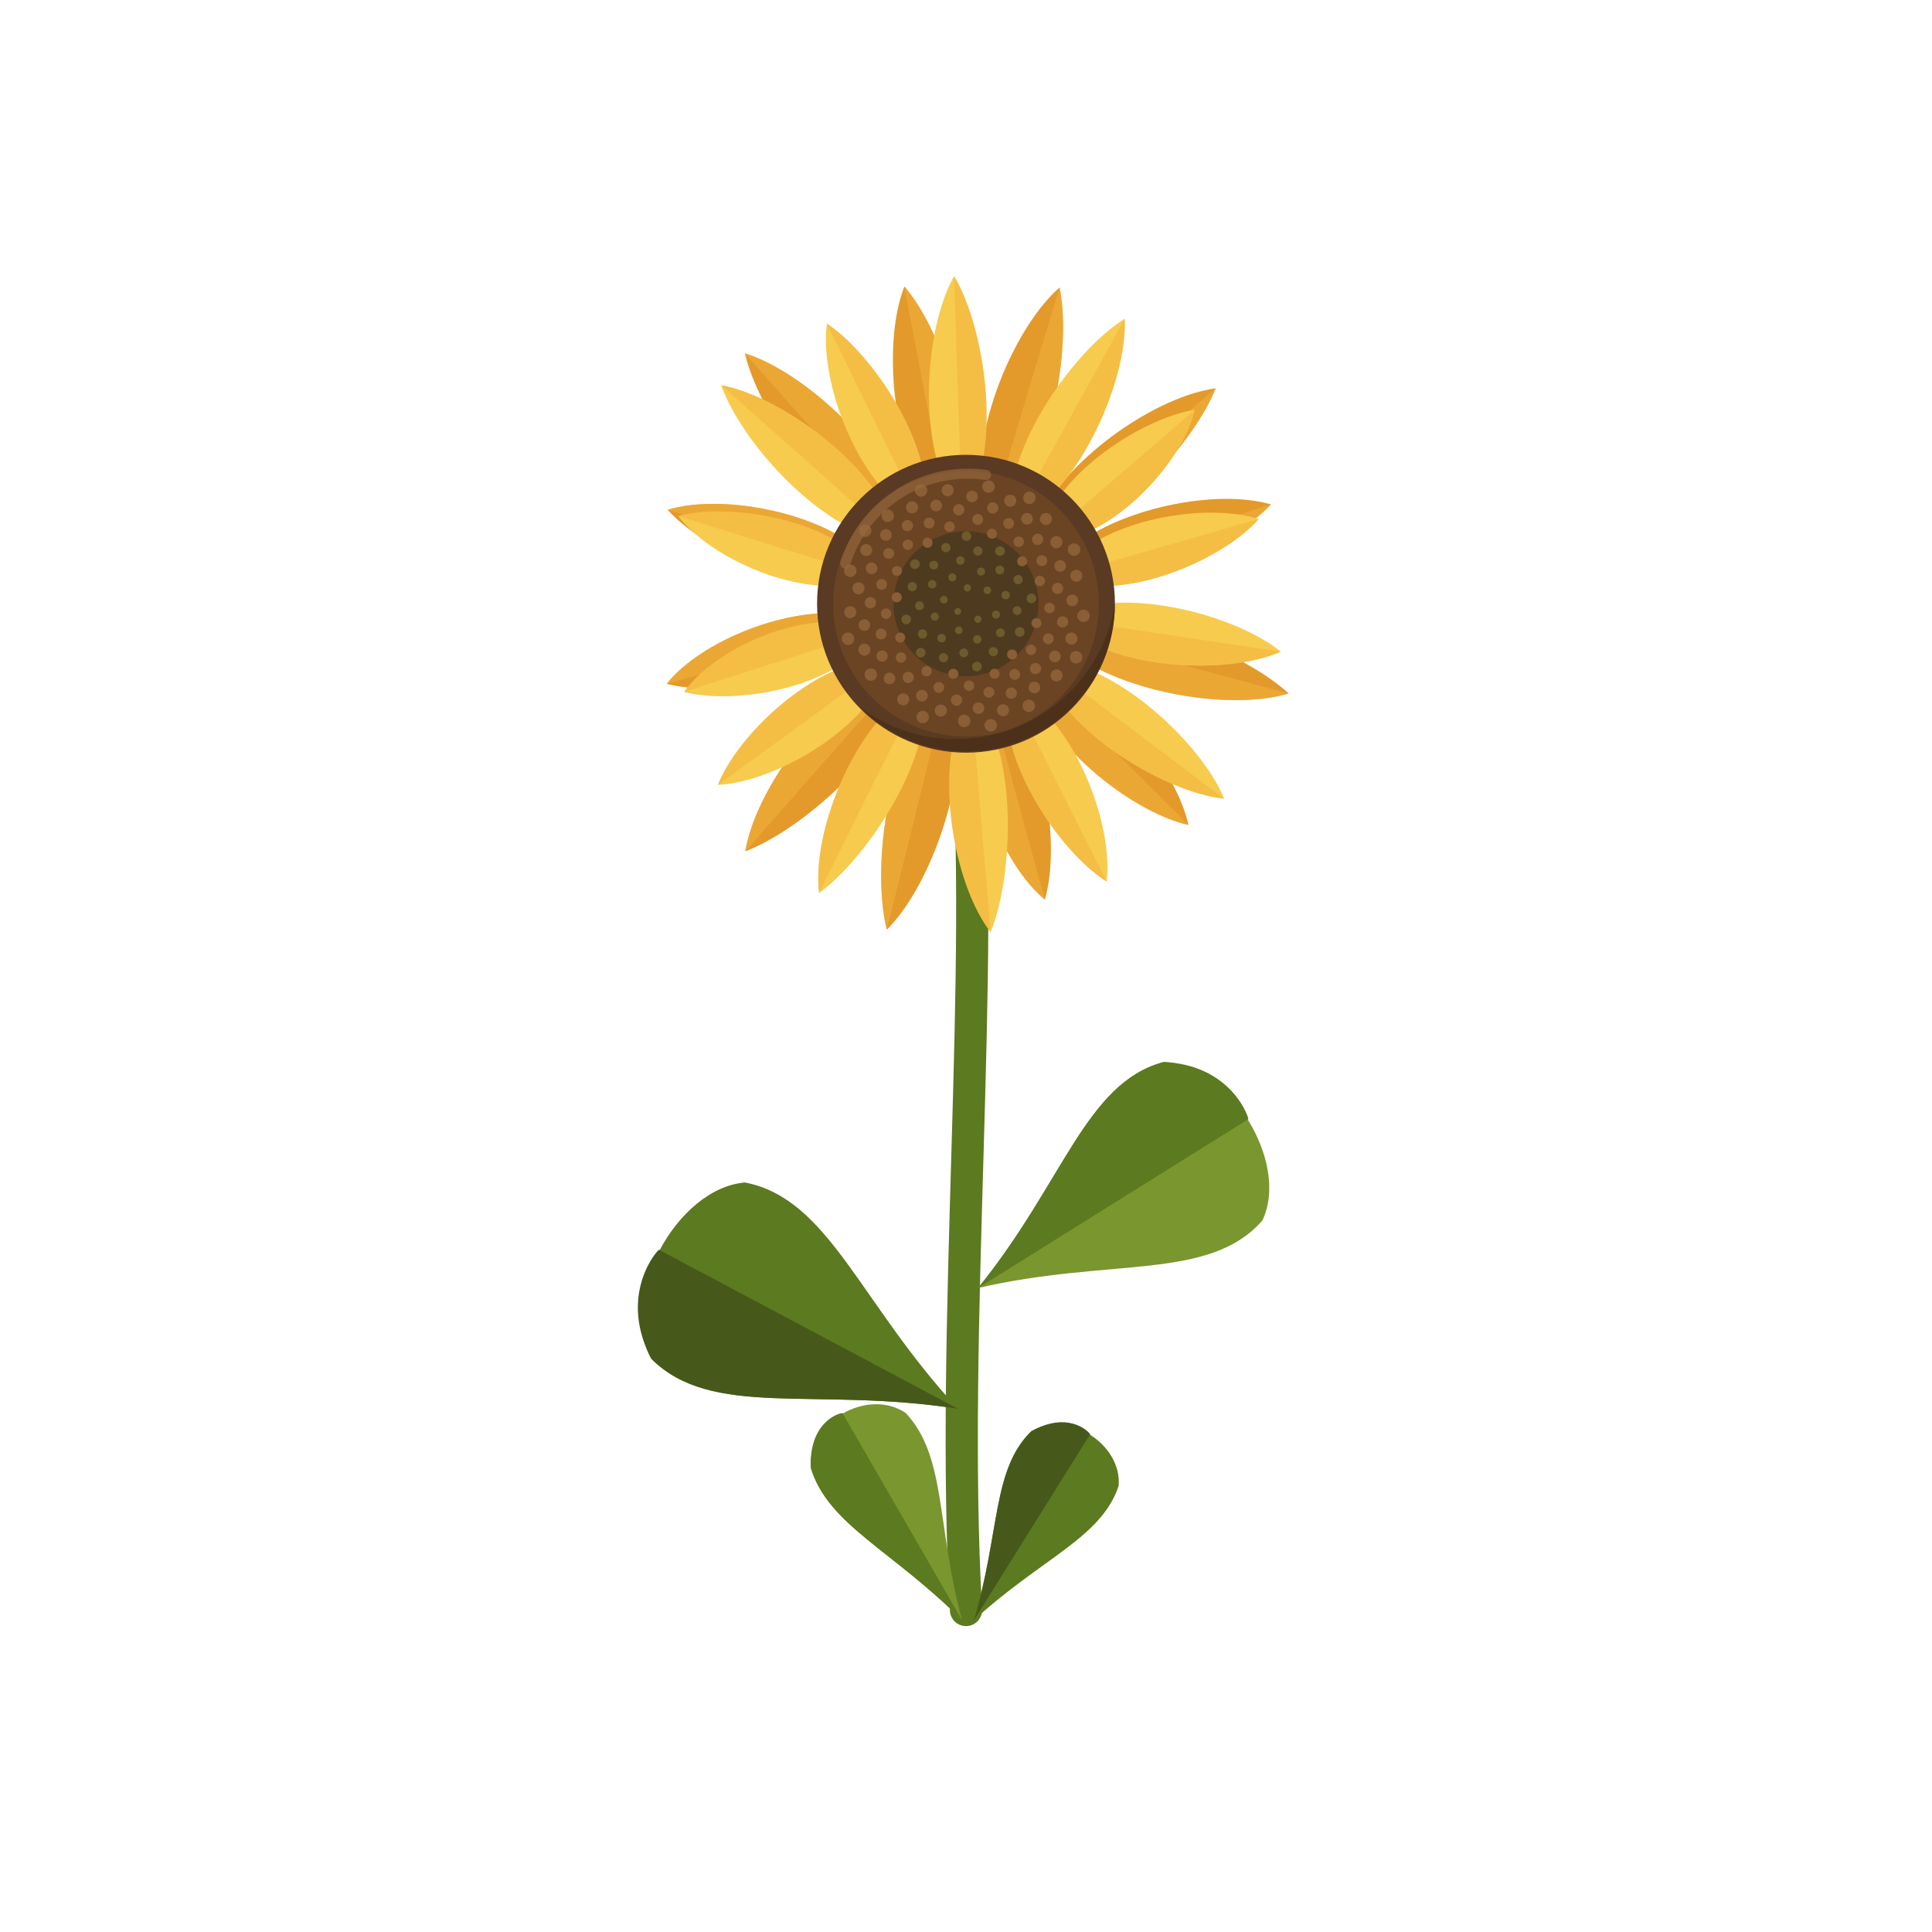
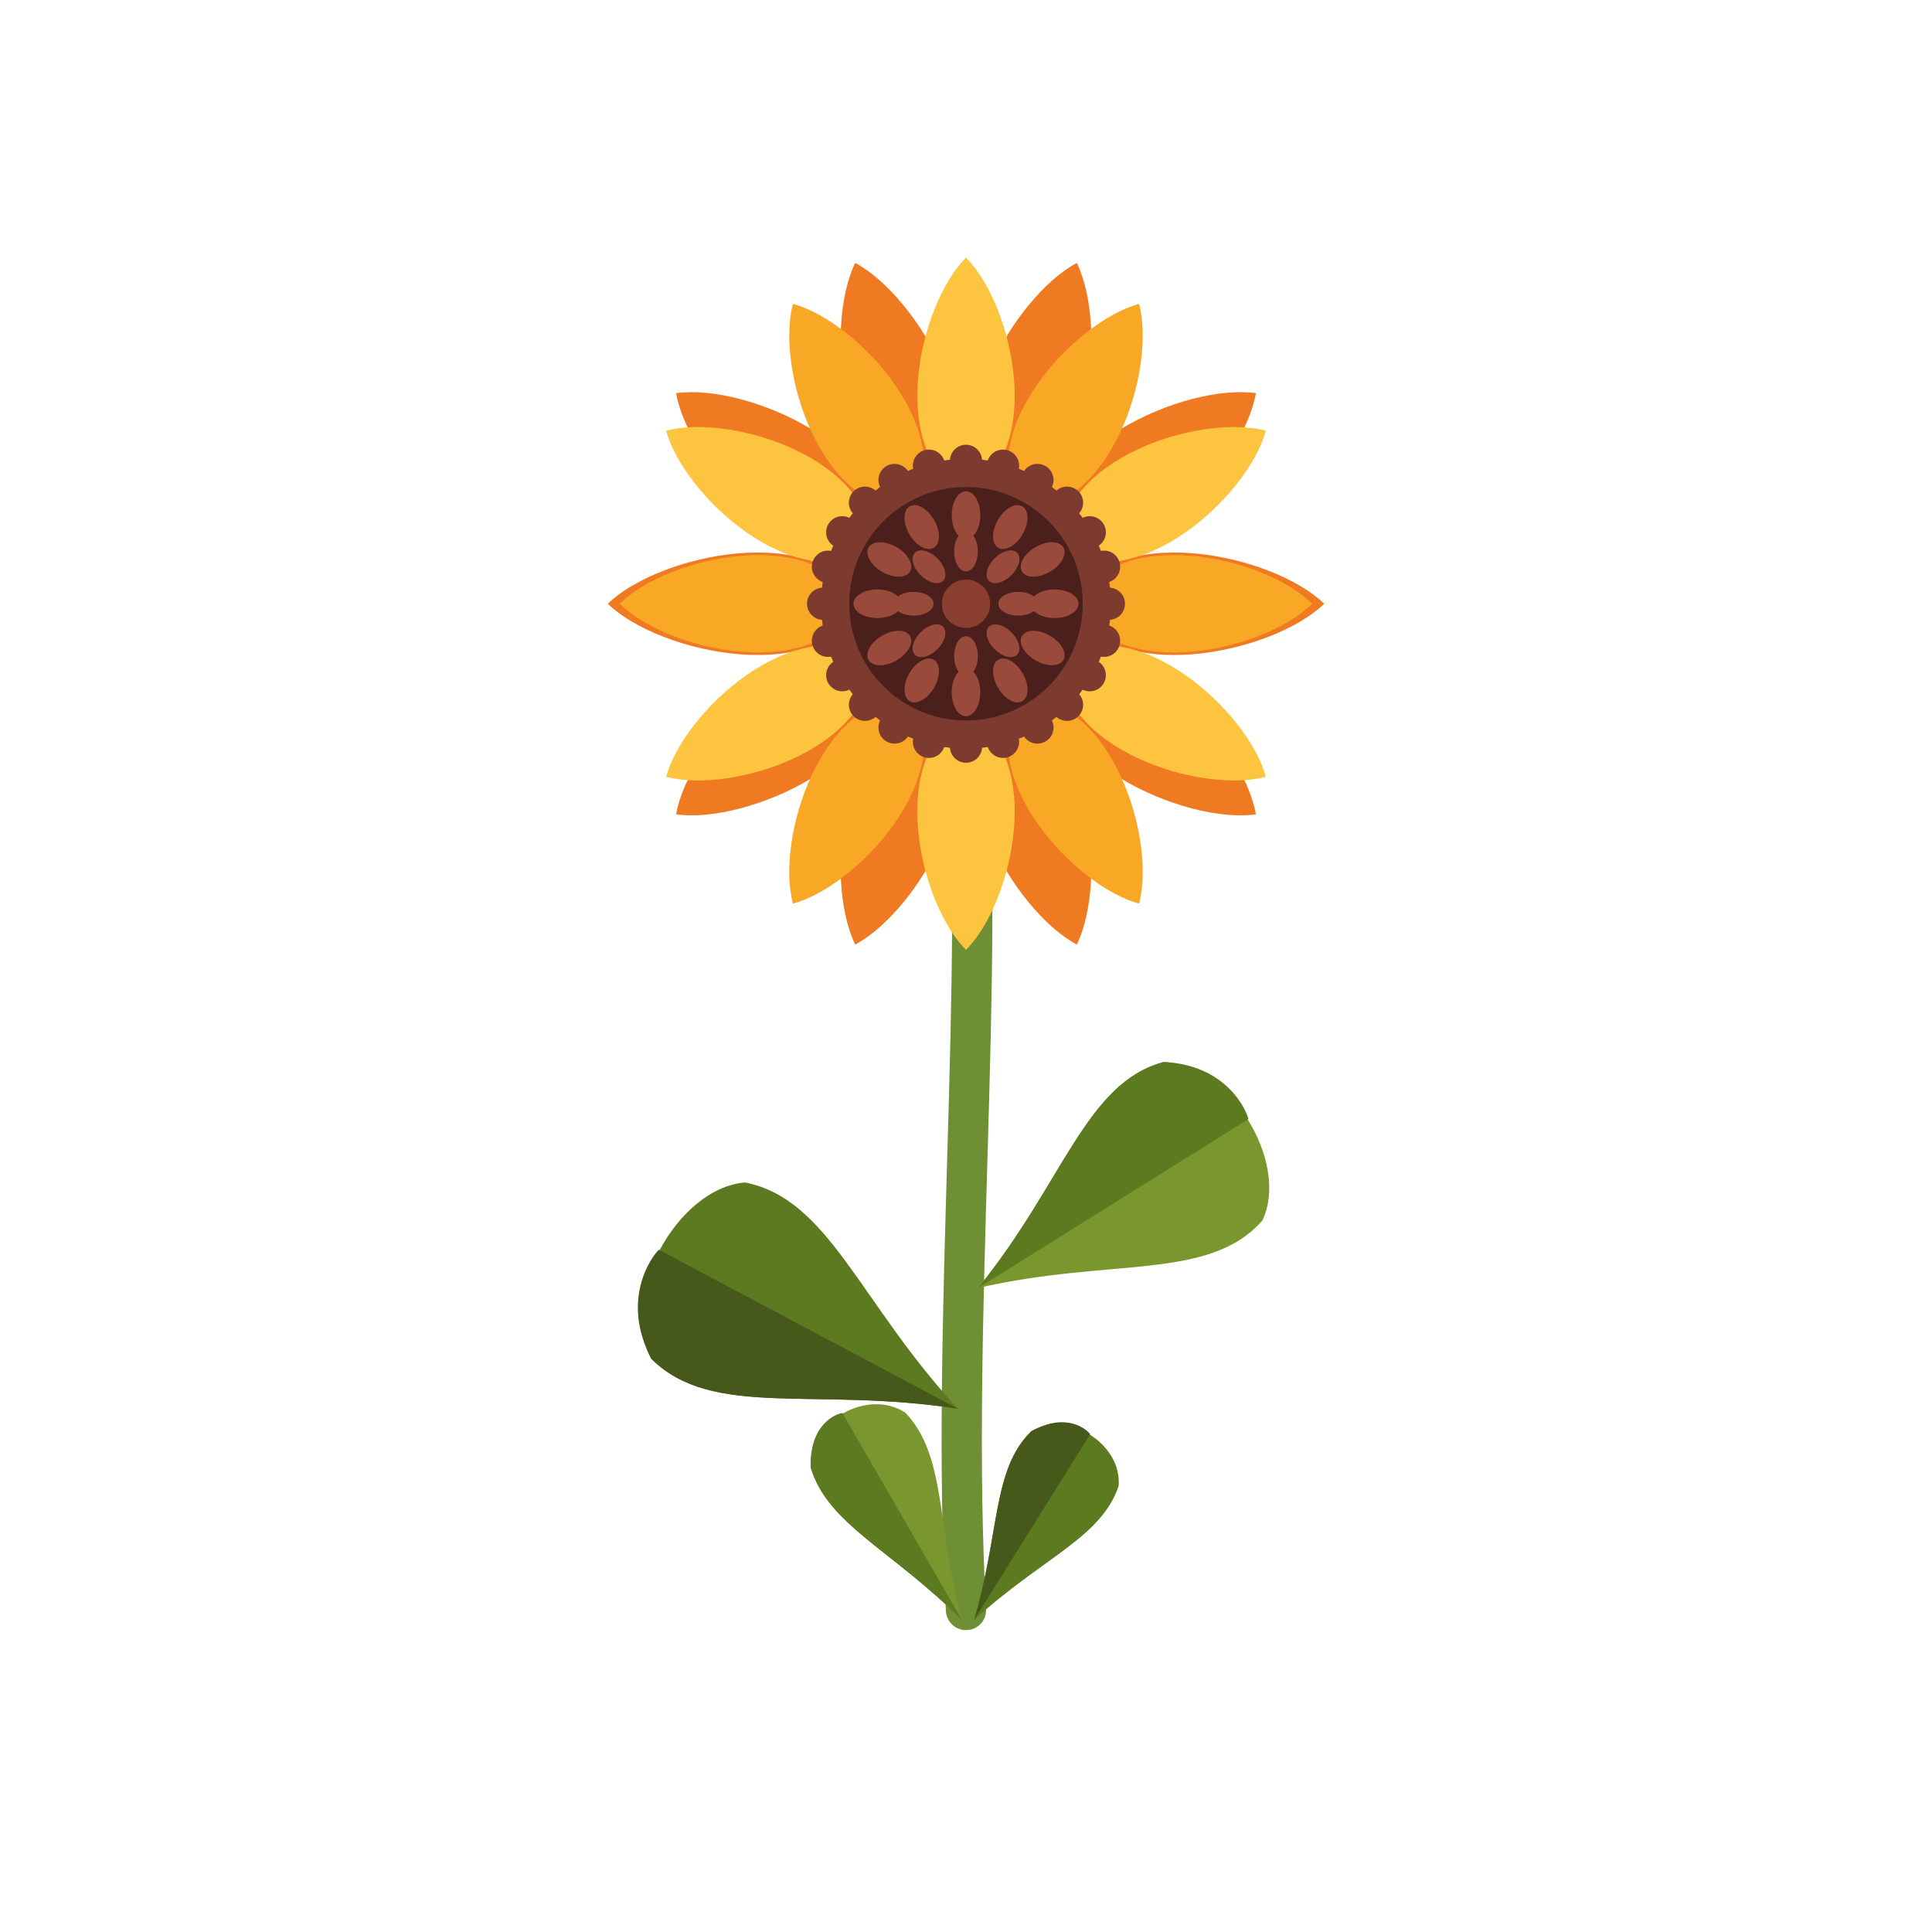
<svg xmlns="http://www.w3.org/2000/svg" viewBox="0 0 960 960" width="960" height="960">
-   <path d="M480 800 C472 660 490 480 480 360" fill="none" stroke="#5C7A1F" stroke-width="16" stroke-linecap="round" />
+   <path d="M480 800 C472 660 490 480 480 360" fill="none" stroke="#6F8F35" stroke-width="20" stroke-linecap="round" />
  <g transform="translate(476 700) rotate(-62)">
    <path d="M0 0 C-23.6 -68.0 -62.0 -105.4 -49.6 -146.2 C-31.0 -175.1 31.0 -175.1 49.6 -146.2 C62.0 -105.4 23.6 -68.0 0 0 Z" fill="#5C7A1F" />
    <path d="M0 0 C-23.6 -68.0 -62.0 -105.4 -49.6 -146.2 C-31.0 -173.4 -5.0 -170.0 0 -168.3 Z" fill="#46591A" />
  </g>
  <g transform="translate(486 640) rotate(58)">
    <path d="M0 0 C-22.0 -64.0 -58.0 -99.2 -46.4 -137.6 C-29.0 -164.8 29.0 -164.8 46.4 -137.6 C58.0 -99.2 22.0 -64.0 0 0 Z" fill="#7A962E" />
    <path d="M0 0 C-22.0 -64.0 -58.0 -99.2 -46.4 -137.6 C-29.0 -163.2 -4.6 -160.0 0 -158.4 Z" fill="#5C7A1F" />
  </g>
  <g transform="translate(478 805) rotate(-30)">
    <path d="M0 0 C-12.9 -48.0 -34.0 -74.4 -27.2 -103.2 C-17.0 -123.6 17.0 -123.6 27.2 -103.2 C34.0 -74.4 12.9 -48.0 0 0 Z" fill="#7A962E" />
    <path d="M0 0 C-12.9 -48.0 -34.0 -74.4 -27.2 -103.2 C-17.0 -122.4 -2.7 -120.0 0 -118.8 Z" fill="#5C7A1F" />
  </g>
  <g transform="translate(484 805) rotate(32)">
    <path d="M0 0 C-12.2 -44.0 -32.0 -68.2 -25.6 -94.6 C-16.0 -113.3 16.0 -113.3 25.6 -94.6 C32.0 -68.2 12.2 -44.0 0 0 Z" fill="#5C7A1F" />
    <path d="M0 0 C-12.2 -44.0 -32.0 -68.2 -25.6 -94.6 C-16.0 -112.2 -2.6 -110.0 0 -108.9 Z" fill="#46591A" />
  </g>
-   <g transform="translate(495.4 246.2) rotate(16.0)">
-     <path d="M-8.4 0 C-21.0 -32.4 -14.0 -84.1 1.4 -107.9 C14.0 -84.1 21.0 -32.4 8.4 0 Z" fill="#E39A2A" />
-     <path d="M0 0 Q0.6 -53.9 1.4 -107.9 C14.0 -84.1 21.0 -32.4 8.4 0 Z" fill="#F2B33D" opacity=".55" />
-   </g>
-   <g transform="translate(522.0 262.9) rotate(48.5)">
-     <path d="M-8.4 0 C-21.0 -32.4 -14.0 -84.1 2.0 -107.8 C14.0 -84.1 21.0 -32.4 8.4 0 Z" fill="#E39A2A" />
-     <path d="M0 0 Q0.8 -53.9 2.0 -107.8 C14.0 -84.1 21.0 -32.4 8.4 0 Z" fill="#F2B33D" opacity=".55" />
-   </g>
-   <g transform="translate(533.0 282.0) rotate(71.2)">
-     <path d="M-8.4 0 C-21.0 -31.0 -14.0 -80.7 2.1 -103.4 C14.0 -80.7 21.0 -31.0 8.4 0 Z" fill="#E39A2A" />
-     <path d="M0 0 Q0.9 -51.7 2.1 -103.4 C14.0 -80.7 21.0 -31.0 8.4 0 Z" fill="#F2B33D" opacity=".55" />
-   </g>
-   <g transform="translate(533.8 315.6) rotate(106.2)">
-     <path d="M-8.4 0 C-21.0 -33.1 -14.0 -86.1 -1.9 -110.4 C14.0 -86.1 21.0 -33.1 8.4 0 Z" fill="#E39A2A" />
-     <path d="M0 0 Q-0.7 -55.2 -1.9 -110.4 C14.0 -86.1 21.0 -33.1 8.4 0 Z" fill="#F2B33D" opacity=".55" />
-   </g>
-   <g transform="translate(519.8 339.4) rotate(134.8)">
-     <path d="M-8.4 0 C-21.0 -30.0 -14.0 -78.0 0.2 -99.9 C14.0 -78.0 21.0 -30.0 8.4 0 Z" fill="#E39A2A" />
-     <path d="M0 0 Q0.1 -50.0 0.2 -99.9 C14.0 -78.0 21.0 -30.0 8.4 0 Z" fill="#F2B33D" opacity=".55" />
-   </g>
-   <g transform="translate(493.9 354.2) rotate(165.6)">
-     <path d="M-8.4 0 C-21.0 -28.9 -14.0 -75.0 -1.4 -96.2 C14.0 -75.0 21.0 -28.9 8.4 0 Z" fill="#E39A2A" />
-     <path d="M0 0 Q-0.5 -48.1 -1.4 -96.2 C14.0 -75.0 21.0 -28.9 8.4 0 Z" fill="#F2B33D" opacity=".55" />
-   </g>
-   <g transform="translate(467.2 354.5) rotate(193.2)">
-     <path d="M-8.4 0 C-21.0 -33.2 -14.0 -86.3 1.3 -110.7 C14.0 -86.3 21.0 -33.2 8.4 0 Z" fill="#E39A2A" />
-     <path d="M0 0 Q0.5 -55.3 1.3 -110.7 C14.0 -86.3 21.0 -33.2 8.4 0 Z" fill="#F2B33D" opacity=".55" />
-   </g>
-   <g transform="translate(442.3 341.4) rotate(222.3)">
-     <path d="M-8.4 0 C-21.0 -32.6 -14.0 -84.8 -1.7 -108.8 C14.0 -84.8 21.0 -32.6 8.4 0 Z" fill="#E39A2A" />
-     <path d="M0 0 Q-0.7 -54.4 -1.7 -108.8 C14.0 -84.8 21.0 -32.6 8.4 0 Z" fill="#F2B33D" opacity=".55" />
-   </g>
-   <g transform="translate(425.7 313.6) rotate(255.9)">
-     <path d="M-8.4 0 C-21.0 -29.4 -14.0 -76.5 -2.4 -98.0 C14.0 -76.5 21.0 -29.4 8.4 0 Z" fill="#E39A2A" />
-     <path d="M0 0 Q-1.0 -49.0 -2.4 -98.0 C14.0 -76.5 21.0 -29.4 8.4 0 Z" fill="#F2B33D" opacity=".55" />
-   </g>
-   <g transform="translate(426.7 282.7) rotate(288.0)">
-     <path d="M-8.4 0 C-21.0 -29.8 -14.0 -77.5 -1.4 -99.4 C14.0 -77.5 21.0 -29.8 8.4 0 Z" fill="#E39A2A" />
-     <path d="M0 0 Q-0.5 -49.7 -1.4 -99.4 C14.0 -77.5 21.0 -29.8 8.4 0 Z" fill="#F2B33D" opacity=".55" />
-   </g>
-   <g transform="translate(443.2 257.8) rotate(318.9)">
-     <path d="M-8.4 0 C-21.0 -33.0 -14.0 -85.8 -1.0 -110.0 C14.0 -85.8 21.0 -33.0 8.4 0 Z" fill="#E39A2A" />
-     <path d="M0 0 Q-0.4 -55.0 -1.0 -110.0 C14.0 -85.8 21.0 -33.0 8.4 0 Z" fill="#F2B33D" opacity=".55" />
-   </g>
-   <g transform="translate(469.0 245.1) rotate(348.7)">
-     <path d="M-8.4 0 C-21.0 -31.4 -14.0 -81.6 0.9 -104.6 C14.0 -81.6 21.0 -31.4 8.4 0 Z" fill="#E39A2A" />
-     <path d="M0 0 Q0.3 -52.3 0.9 -104.6 C14.0 -81.6 21.0 -31.4 8.4 0 Z" fill="#F2B33D" opacity=".55" />
-   </g>
-   <g transform="translate(477.5 240.1) rotate(-2.4)">
-     <path d="M-8.0 0 C-19.9 -30.9 -13.3 -80.3 0.9 -102.9 C13.3 -80.3 19.9 -30.9 8.0 0 Z" fill="#F7CB4D" />
-     <path d="M0 0 Q0.3 -51.5 0.9 -102.9 C13.3 -80.3 19.9 -30.9 8.0 0 Z" fill="#F2B33D" opacity=".55" />
-   </g>
-   <g transform="translate(509.5 247.8) rotate(29.4)">
-     <path d="M-8.0 0 C-19.9 -30.6 -13.3 -79.6 -0.9 -102.1 C13.3 -79.6 19.9 -30.6 8.0 0 Z" fill="#F7CB4D" />
-     <path d="M0 0 Q-0.4 -51.0 -0.9 -102.1 C13.3 -79.6 19.9 -30.6 8.0 0 Z" fill="#F2B33D" opacity=".55" />
-   </g>
-   <g transform="translate(526.2 261.7) rotate(50.3)">
-     <path d="M-8.0 0 C-19.9 -26.7 -13.3 -69.4 -1.6 -89.0 C13.3 -69.4 19.9 -26.7 8.0 0 Z" fill="#F7CB4D" />
-     <path d="M0 0 Q-0.6 -44.5 -1.6 -89.0 C13.3 -69.4 19.9 -26.7 8.0 0 Z" fill="#F2B33D" opacity=".55" />
-   </g>
-   <g transform="translate(537.6 283.1) rotate(73.7)">
-     <path d="M-8.0 0 C-19.9 -27.4 -13.3 -71.3 0.5 -91.4 C13.3 -71.3 19.9 -27.4 8.0 0 Z" fill="#F7CB4D" />
-     <path d="M0 0 Q0.2 -45.7 0.5 -91.4 C13.3 -71.3 19.9 -27.4 8.0 0 Z" fill="#F2B33D" opacity=".55" />
-   </g>
-   <g transform="translate(539.3 309.3) rotate(98.9)">
-     <path d="M-8.0 0 C-19.9 -29.5 -13.3 -76.6 -0.7 -98.2 C13.3 -76.6 19.9 -29.5 8.0 0 Z" fill="#F7CB4D" />
-     <path d="M0 0 Q-0.3 -49.1 -0.7 -98.2 C13.3 -76.6 19.9 -29.5 8.0 0 Z" fill="#F2B33D" opacity=".55" />
-   </g>
-   <g transform="translate(527.9 336.2) rotate(127.1)">
-     <path d="M-8.0 0 C-19.9 -30.2 -13.3 -78.6 -0.1 -100.7 C13.3 -78.6 19.9 -30.2 8.0 0 Z" fill="#F7CB4D" />
-     <path d="M0 0 Q-0.0 -50.4 -0.1 -100.7 C13.3 -78.6 19.9 -30.2 8.0 0 Z" fill="#F2B33D" opacity=".55" />
-   </g>
-   <g transform="translate(507.4 353.4) rotate(152.8)">
-     <path d="M-8.0 0 C-19.9 -28.4 -13.3 -73.8 0.9 -94.7 C13.3 -73.8 19.9 -28.4 8.0 0 Z" fill="#F7CB4D" />
-     <path d="M0 0 Q0.4 -47.3 0.9 -94.7 C13.3 -73.8 19.9 -28.4 8.0 0 Z" fill="#F2B33D" opacity=".55" />
-   </g>
-   <g transform="translate(483.7 359.9) rotate(176.5)">
-     <path d="M-8.0 0 C-19.9 -31.1 -13.3 -80.8 -2.2 -103.6 C13.3 -80.8 19.9 -31.1 8.0 0 Z" fill="#F7CB4D" />
-     <path d="M0 0 Q-0.9 -51.8 -2.2 -103.6 C13.3 -80.8 19.9 -31.1 8.0 0 Z" fill="#F2B33D" opacity=".55" />
-   </g>
-   <g transform="translate(452.1 353.1) rotate(207.7)">
-     <path d="M-8.0 0 C-19.9 -30.4 -13.3 -78.9 -2.2 -101.2 C13.3 -78.9 19.9 -30.4 8.0 0 Z" fill="#F7CB4D" />
-     <path d="M0 0 Q-0.9 -50.6 -2.2 -101.2 C13.3 -78.9 19.9 -30.4 8.0 0 Z" fill="#F2B33D" opacity=".55" />
-   </g>
-   <g transform="translate(431.6 335.5) rotate(233.7)">
-     <path d="M-8.0 0 C-19.9 -27.8 -13.3 -72.2 0.4 -92.6 C13.3 -72.2 19.9 -27.8 8.0 0 Z" fill="#F7CB4D" />
-     <path d="M0 0 Q0.1 -46.3 0.4 -92.6 C13.3 -72.2 19.9 -27.8 8.0 0 Z" fill="#F2B33D" opacity=".55" />
-   </g>
-   <g transform="translate(422.6 317.3) rotate(253.2)">
-     <path d="M-8.0 0 C-19.9 -26.1 -13.3 -67.7 -1.5 -86.8 C13.3 -67.7 19.9 -26.1 8.0 0 Z" fill="#F7CB4D" />
-     <path d="M0 0 Q-0.6 -43.4 -1.5 -86.8 C13.3 -67.7 19.9 -26.1 8.0 0 Z" fill="#F2B33D" opacity=".55" />
-   </g>
-   <g transform="translate(422.5 283.0) rotate(286.5)">
-     <path d="M-8.0 0 C-19.9 -26.9 -13.3 -69.8 1.2 -89.5 C13.3 -69.8 19.9 -26.9 8.0 0 Z" fill="#F7CB4D" />
-     <path d="M0 0 Q0.5 -44.8 1.2 -89.5 C13.3 -69.8 19.9 -26.9 8.0 0 Z" fill="#F2B33D" opacity=".55" />
-   </g>
-   <g transform="translate(435.4 259.8) rotate(312.0)">
-     <path d="M-8.0 0 C-19.9 -30.9 -13.3 -80.3 -0.7 -103.0 C13.3 -80.3 19.9 -30.9 8.0 0 Z" fill="#F7CB4D" />
-     <path d="M0 0 Q-0.3 -51.5 -0.7 -103.0 C13.3 -80.3 19.9 -30.9 8.0 0 Z" fill="#F2B33D" opacity=".55" />
-   </g>
-   <g transform="translate(452.9 246.5) rotate(333.1)">
-     <path d="M-8.0 0 C-19.9 -28.6 -13.3 -74.4 1.3 -95.4 C13.3 -74.4 19.9 -28.6 8.0 0 Z" fill="#F7CB4D" />
-     <path d="M0 0 Q0.5 -47.7 1.3 -95.4 C13.3 -74.4 19.9 -28.6 8.0 0 Z" fill="#F2B33D" opacity=".55" />
-   </g>
-   <circle cx="480" cy="300" r="74" fill="#5A3A22" />
-   <circle cx="480" cy="300" r="66" fill="#6B4423" />
-   <circle cx="480" cy="300" r="36" fill="#4E3A1F" />
-   <circle cx="475.9" cy="303.8" r="1.7" fill="#6E5A2C" />
-   <circle cx="480.7" cy="292.1" r="1.8" fill="#6E5A2C" />
-   <circle cx="485.9" cy="307.7" r="1.8" fill="#6E5A2C" />
-   <circle cx="469.0" cy="298.0" r="1.9" fill="#6E5A2C" />
-   <circle cx="490.6" cy="293.3" r="1.9" fill="#6E5A2C" />
-   <circle cx="476.4" cy="313.2" r="1.9" fill="#6E5A2C" />
-   <circle cx="473.2" cy="286.9" r="2.0" fill="#6E5A2C" />
-   <circle cx="494.9" cy="305.4" r="2.0" fill="#6E5A2C" />
-   <circle cx="464.5" cy="306.4" r="2.0" fill="#6E5A2C" />
-   <circle cx="487.5" cy="284.0" r="2.0" fill="#6E5A2C" />
-   <circle cx="485.6" cy="317.7" r="2.1" fill="#6E5A2C" />
-   <circle cx="463.2" cy="290.3" r="2.1" fill="#6E5A2C" />
-   <circle cx="499.7" cy="295.7" r="2.1" fill="#6E5A2C" />
-   <circle cx="467.9" cy="317.1" r="2.1" fill="#6E5A2C" />
-   <circle cx="477.2" cy="278.5" r="2.1" fill="#6E5A2C" />
-   <circle cx="497.1" cy="314.4" r="2.2" fill="#6E5A2C" />
-   <circle cx="456.9" cy="301.0" r="2.2" fill="#6E5A2C" />
-   <circle cx="496.8" cy="283.2" r="2.2" fill="#6E5A2C" />
-   <circle cx="478.9" cy="324.4" r="2.2" fill="#6E5A2C" />
-   <circle cx="464.0" cy="280.8" r="2.2" fill="#6E5A2C" />
-   <circle cx="505.4" cy="303.4" r="2.2" fill="#6E5A2C" />
-   <circle cx="458.4" cy="315.0" r="2.3" fill="#6E5A2C" />
-   <circle cx="485.9" cy="273.8" r="2.3" fill="#6E5A2C" />
-   <circle cx="493.6" cy="323.8" r="2.3" fill="#6E5A2C" />
-   <circle cx="453.3" cy="291.5" r="2.3" fill="#6E5A2C" />
-   <circle cx="505.9" cy="288.0" r="2.3" fill="#6E5A2C" />
-   <circle cx="468.8" cy="326.8" r="2.3" fill="#6E5A2C" />
-   <circle cx="470.0" cy="272.1" r="2.3" fill="#6E5A2C" />
-   <circle cx="506.7" cy="314.0" r="2.4" fill="#6E5A2C" />
-   <circle cx="450.3" cy="307.8" r="2.4" fill="#6E5A2C" />
-   <circle cx="496.9" cy="273.8" r="2.4" fill="#6E5A2C" />
-   <circle cx="485.4" cy="331.2" r="2.4" fill="#6E5A2C" />
-   <circle cx="454.6" cy="280.3" r="2.4" fill="#6E5A2C" />
-   <circle cx="512.5" cy="297.3" r="2.4" fill="#6E5A2C" />
-   <circle cx="457.5" cy="324.3" r="2.4" fill="#6E5A2C" />
-   <circle cx="480.2" cy="266.4" r="2.4" fill="#6E5A2C" />
-   <circle cx="502.9" cy="325.2" r="2.5" fill="#8A5E36" />
-   <circle cx="445.6" cy="296.8" r="2.5" fill="#8A5E36" />
-   <circle cx="507.9" cy="278.9" r="2.5" fill="#8A5E36" />
-   <circle cx="473.7" cy="334.8" r="2.5" fill="#8A5E36" />
-   <circle cx="460.9" cy="269.7" r="2.5" fill="#8A5E36" />
-   <circle cx="515.0" cy="309.6" r="2.5" fill="#8A5E36" />
-   <circle cx="447.3" cy="316.8" r="2.5" fill="#8A5E36" />
-   <circle cx="492.9" cy="265.2" r="2.5" fill="#8A5E36" />
-   <circle cx="494.2" cy="334.8" r="2.5" fill="#8A5E36" />
-   <circle cx="445.7" cy="283.7" r="2.5" fill="#8A5E36" />
-   <circle cx="516.7" cy="288.7" r="2.6" fill="#8A5E36" />
-   <circle cx="460.4" cy="333.5" r="2.6" fill="#8A5E36" />
-   <circle cx="471.8" cy="261.7" r="2.6" fill="#8A5E36" />
-   <circle cx="512.3" cy="322.9" r="2.6" fill="#8A5E36" />
-   <circle cx="440.3" cy="304.9" r="2.6" fill="#8A5E36" />
-   <circle cx="506.2" cy="269.2" r="2.6" fill="#8A5E36" />
-   <circle cx="481.5" cy="340.7" r="2.6" fill="#8A5E36" />
-   <circle cx="451.1" cy="270.7" r="2.6" fill="#8A5E36" />
-   <circle cx="521.5" cy="302.1" r="2.6" fill="#8A5E36" />
-   <circle cx="447.7" cy="326.7" r="2.6" fill="#8A5E36" />
-   <circle cx="485.8" cy="258.1" r="2.7" fill="#8A5E36" />
-   <circle cx="504.2" cy="335.1" r="2.7" fill="#8A5E36" />
-   <circle cx="438.1" cy="290.4" r="2.7" fill="#8A5E36" />
-   <circle cx="517.7" cy="278.6" r="2.7" fill="#8A5E36" />
-   <circle cx="466.5" cy="341.6" r="2.7" fill="#8A5E36" />
-   <circle cx="461.7" cy="259.9" r="2.7" fill="#8A5E36" />
-   <circle cx="520.9" cy="317.4" r="2.7" fill="#8A5E36" />
-   <circle cx="437.8" cy="315.0" r="2.7" fill="#8A5E36" />
-   <circle cx="501.2" cy="260.1" r="2.7" fill="#8A5E36" />
-   <circle cx="491.4" cy="344.0" r="2.7" fill="#8A5E36" />
-   <circle cx="441.6" cy="275.0" r="2.7" fill="#8A5E36" />
-   <circle cx="525.5" cy="292.4" r="2.8" fill="#8A5E36" />
-   <circle cx="451.3" cy="336.6" r="2.8" fill="#8A5E36" />
-   <circle cx="476.4" cy="253.3" r="2.8" fill="#8A5E36" />
-   <circle cx="514.5" cy="332.2" r="2.8" fill="#8A5E36" />
-   <circle cx="432.5" cy="299.5" r="2.8" fill="#8A5E36" />
-   <circle cx="515.6" cy="268.0" r="2.8" fill="#8A5E36" />
-   <circle cx="475.3" cy="347.9" r="2.8" fill="#8A5E36" />
-   <circle cx="450.9" cy="261.2" r="2.8" fill="#8A5E36" />
-   <circle cx="528.0" cy="309.0" r="2.8" fill="#8A5E36" />
-   <circle cx="438.3" cy="326.0" r="2.8" fill="#8A5E36" />
-   <circle cx="493.3" cy="252.4" r="2.8" fill="#8A5E36" />
-   <circle cx="502.5" cy="344.4" r="2.8" fill="#8A5E36" />
-   <circle cx="433.1" cy="282.4" r="2.9" fill="#8A5E36" />
-   <circle cx="526.8" cy="281.2" r="2.9" fill="#8A5E36" />
-   <circle cx="458.1" cy="345.7" r="2.9" fill="#8A5E36" />
-   <circle cx="465.2" cy="251.2" r="2.9" fill="#8A5E36" />
-   <circle cx="524.2" cy="326.2" r="2.9" fill="#8A5E36" />
-   <circle cx="429.5" cy="310.6" r="2.9" fill="#8A5E36" />
-   <circle cx="510.3" cy="257.8" r="2.9" fill="#8A5E36" />
-   <circle cx="486.2" cy="351.9" r="2.9" fill="#8A5E36" />
-   <circle cx="440.2" cy="265.8" r="2.9" fill="#8A5E36" />
-   <circle cx="532.8" cy="298.3" r="2.9" fill="#8A5E36" />
-   <circle cx="442.0" cy="337.1" r="2.9" fill="#8A5E36" />
-   <circle cx="483.0" cy="246.7" r="2.9" fill="#8A5E36" />
-   <circle cx="514.0" cy="341.6" r="2.9" fill="#8A5E36" />
-   <circle cx="426.6" cy="292.3" r="3.0" fill="#8A5E36" />
-   <circle cx="524.9" cy="269.4" r="3.0" fill="#8A5E36" />
-   <circle cx="467.5" cy="353.1" r="3.0" fill="#8A5E36" />
-   <circle cx="453.2" cy="252.1" r="3.0" fill="#8A5E36" />
-   <circle cx="532.4" cy="317.3" r="3.0" fill="#8A5E36" />
-   <circle cx="429.5" cy="322.8" r="3.0" fill="#8A5E36" />
-   <circle cx="502.0" cy="248.8" r="3.0" fill="#8A5E36" />
-   <circle cx="498.4" cy="352.9" r="3.0" fill="#8A5E36" />
-   <circle cx="430.4" cy="273.3" r="3.0" fill="#8A5E36" />
-   <circle cx="534.8" cy="286.1" r="3.0" fill="#8A5E36" />
-   <circle cx="448.8" cy="347.5" r="3.0" fill="#8A5E36" />
-   <circle cx="470.9" cy="243.6" r="3.0" fill="#8A5E36" />
-   <circle cx="525.0" cy="335.6" r="3.0" fill="#8A5E36" />
-   <circle cx="422.5" cy="304.2" r="3.0" fill="#8A5E36" />
-   <circle cx="519.7" cy="257.9" r="3.0" fill="#8A5E36" />
-   <circle cx="479.1" cy="358.2" r="3.1" fill="#8A5E36" />
-   <circle cx="441.1" cy="256.3" r="3.1" fill="#8A5E36" />
-   <circle cx="538.4" cy="306.0" r="3.1" fill="#8A5E36" />
-   <circle cx="432.7" cy="335.2" r="3.1" fill="#8A5E36" />
-   <circle cx="491.2" cy="241.8" r="3.1" fill="#8A5E36" />
-   <circle cx="511.2" cy="350.7" r="3.1" fill="#8A5E36" />
-   <circle cx="422.5" cy="283.6" r="3.1" fill="#8A5E36" />
-   <circle cx="533.7" cy="273.1" r="3.1" fill="#8A5E36" />
-   <circle cx="458.5" cy="356.3" r="3.1" fill="#8A5E36" />
-   <circle cx="457.7" cy="243.7" r="3.1" fill="#8A5E36" />
-   <circle cx="534.7" cy="326.6" r="3.1" fill="#8A5E36" />
-   <circle cx="421.4" cy="317.4" r="3.1" fill="#8A5E36" />
-   <circle cx="511.5" cy="247.4" r="3.1" fill="#8A5E36" />
-   <circle cx="492.3" cy="360.4" r="3.1" fill="#8A5E36" />
-   <circle cx="429.9" cy="263.7" r="3.1" fill="#8A5E36" />
-   <path d="M554 300 A74 74 0 0 1 428 352 A80 80 0 0 0 554 300 Z" fill="#3F2814" opacity=".55" />
-   <path d="M420 280 A64 64 0 0 1 490 236" fill="none" stroke="#9A6A3E" stroke-width="5" stroke-linecap="round" opacity=".6" />
+   <path d="M0 0 C42.0 -23.0 24.8 -102.4 0 -128.0 C-24.8 -102.4 -42.0 -23.0 0 0 Z" fill="#EF7A22" transform="translate(495.5 252.4) rotate(18.0)" />
+   <path d="M0 0 C42.0 -23.0 24.8 -102.4 0 -128.0 C-24.8 -102.4 -42.0 -23.0 0 0 Z" fill="#EF7A22" transform="translate(520.5 270.6) rotate(54.0)" />
+   <path d="M0 0 C42.0 -23.0 24.8 -102.4 0 -128.0 C-24.8 -102.4 -42.0 -23.0 0 0 Z" fill="#EF7A22" transform="translate(530.0 300.0) rotate(90.0)" />
+   <path d="M0 0 C42.0 -23.0 24.8 -102.4 0 -128.0 C-24.8 -102.4 -42.0 -23.0 0 0 Z" fill="#EF7A22" transform="translate(520.5 329.4) rotate(126.0)" />
+   <path d="M0 0 C42.0 -23.0 24.8 -102.4 0 -128.0 C-24.8 -102.4 -42.0 -23.0 0 0 Z" fill="#EF7A22" transform="translate(495.5 347.6) rotate(162.0)" />
+   <path d="M0 0 C42.0 -23.0 24.8 -102.4 0 -128.0 C-24.8 -102.4 -42.0 -23.0 0 0 Z" fill="#EF7A22" transform="translate(464.5 347.6) rotate(198.0)" />
+   <path d="M0 0 C42.0 -23.0 24.8 -102.4 0 -128.0 C-24.8 -102.4 -42.0 -23.0 0 0 Z" fill="#EF7A22" transform="translate(439.5 329.4) rotate(234.0)" />
+   <path d="M0 0 C42.0 -23.0 24.8 -102.4 0 -128.0 C-24.8 -102.4 -42.0 -23.0 0 0 Z" fill="#EF7A22" transform="translate(430.0 300.0) rotate(270.0)" />
+   <path d="M0 0 C42.0 -23.0 24.8 -102.4 0 -128.0 C-24.8 -102.4 -42.0 -23.0 0 0 Z" fill="#EF7A22" transform="translate(439.5 270.6) rotate(306.0)" />
+   <path d="M0 0 C42.0 -23.0 24.8 -102.4 0 -128.0 C-24.8 -102.4 -42.0 -23.0 0 0 Z" fill="#EF7A22" transform="translate(464.5 252.4) rotate(342.0)" />
+   <path d="M0 0 C39.9 -21.2 23.6 -94.4 0 -118.0 C-23.6 -94.4 -39.9 -21.2 0 0 Z" fill="#FDC43F" transform="translate(480.0 246.0) rotate(0.0)" />
+   <path d="M0 0 C39.9 -21.2 23.6 -94.4 0 -118.0 C-23.6 -94.4 -39.9 -21.2 0 0 Z" fill="#F9A825" transform="translate(507.0 253.2) rotate(30.0)" />
+   <path d="M0 0 C39.9 -21.2 23.6 -94.4 0 -118.0 C-23.6 -94.4 -39.9 -21.2 0 0 Z" fill="#FDC43F" transform="translate(526.8 273.0) rotate(60.0)" />
+   <path d="M0 0 C39.9 -21.2 23.6 -94.4 0 -118.0 C-23.6 -94.4 -39.9 -21.2 0 0 Z" fill="#F9A825" transform="translate(534.0 300.0) rotate(90.0)" />
+   <path d="M0 0 C39.9 -21.2 23.6 -94.4 0 -118.0 C-23.6 -94.4 -39.9 -21.2 0 0 Z" fill="#FDC43F" transform="translate(526.8 327.0) rotate(120.0)" />
+   <path d="M0 0 C39.9 -21.2 23.6 -94.4 0 -118.0 C-23.6 -94.4 -39.9 -21.2 0 0 Z" fill="#F9A825" transform="translate(507.0 346.8) rotate(150.0)" />
+   <path d="M0 0 C39.9 -21.2 23.6 -94.4 0 -118.0 C-23.6 -94.4 -39.9 -21.2 0 0 Z" fill="#FDC43F" transform="translate(480.0 354.0) rotate(180.0)" />
+   <path d="M0 0 C39.9 -21.2 23.6 -94.4 0 -118.0 C-23.6 -94.4 -39.9 -21.2 0 0 Z" fill="#F9A825" transform="translate(453.0 346.8) rotate(210.0)" />
+   <path d="M0 0 C39.9 -21.2 23.6 -94.4 0 -118.0 C-23.6 -94.4 -39.9 -21.2 0 0 Z" fill="#FDC43F" transform="translate(433.2 327.0) rotate(240.0)" />
+   <path d="M0 0 C39.9 -21.2 23.6 -94.4 0 -118.0 C-23.6 -94.4 -39.9 -21.2 0 0 Z" fill="#F9A825" transform="translate(426.0 300.0) rotate(270.0)" />
+   <path d="M0 0 C39.9 -21.2 23.6 -94.4 0 -118.0 C-23.6 -94.4 -39.9 -21.2 0 0 Z" fill="#FDC43F" transform="translate(433.2 273.0) rotate(300.0)" />
+   <path d="M0 0 C39.9 -21.2 23.6 -94.4 0 -118.0 C-23.6 -94.4 -39.9 -21.2 0 0 Z" fill="#F9A825" transform="translate(453.0 253.2) rotate(330.0)" />
+   <circle cx="551.0" cy="300.0" r="8" fill="#7D3A2E" />
+   <circle cx="548.6" cy="318.4" r="8" fill="#7D3A2E" />
+   <circle cx="541.5" cy="335.5" r="8" fill="#7D3A2E" />
+   <circle cx="530.2" cy="350.2" r="8" fill="#7D3A2E" />
+   <circle cx="515.5" cy="361.5" r="8" fill="#7D3A2E" />
+   <circle cx="498.4" cy="368.6" r="8" fill="#7D3A2E" />
+   <circle cx="480.0" cy="371.0" r="8" fill="#7D3A2E" />
+   <circle cx="461.6" cy="368.6" r="8" fill="#7D3A2E" />
+   <circle cx="444.5" cy="361.5" r="8" fill="#7D3A2E" />
+   <circle cx="429.8" cy="350.2" r="8" fill="#7D3A2E" />
+   <circle cx="418.5" cy="335.5" r="8" fill="#7D3A2E" />
+   <circle cx="411.4" cy="318.4" r="8" fill="#7D3A2E" />
+   <circle cx="409.0" cy="300.0" r="8" fill="#7D3A2E" />
+   <circle cx="411.4" cy="281.6" r="8" fill="#7D3A2E" />
+   <circle cx="418.5" cy="264.5" r="8" fill="#7D3A2E" />
+   <circle cx="429.8" cy="249.8" r="8" fill="#7D3A2E" />
+   <circle cx="444.5" cy="238.5" r="8" fill="#7D3A2E" />
+   <circle cx="461.6" cy="231.4" r="8" fill="#7D3A2E" />
+   <circle cx="480.0" cy="229.0" r="8" fill="#7D3A2E" />
+   <circle cx="498.4" cy="231.4" r="8" fill="#7D3A2E" />
+   <circle cx="515.5" cy="238.5" r="8" fill="#7D3A2E" />
+   <circle cx="530.2" cy="249.8" r="8" fill="#7D3A2E" />
+   <circle cx="541.5" cy="264.5" r="8" fill="#7D3A2E" />
+   <circle cx="548.6" cy="281.6" r="8" fill="#7D3A2E" />
+   <circle cx="480" cy="300" r="72" fill="#7D3A2E" />
+   <circle cx="480" cy="300" r="58" fill="#4A1F1C" />
+   <ellipse cx="480" cy="256.0" rx="7.1" ry="11.9" fill="#9A4A3A" transform="rotate(0 480 300)" />
+   <ellipse cx="480" cy="256.0" rx="7.1" ry="11.9" fill="#9A4A3A" transform="rotate(30 480 300)" />
+   <ellipse cx="480" cy="256.0" rx="7.1" ry="11.9" fill="#9A4A3A" transform="rotate(60 480 300)" />
+   <ellipse cx="480" cy="256.0" rx="7.1" ry="11.9" fill="#9A4A3A" transform="rotate(90 480 300)" />
+   <ellipse cx="480" cy="256.0" rx="7.1" ry="11.9" fill="#9A4A3A" transform="rotate(120 480 300)" />
+   <ellipse cx="480" cy="256.0" rx="7.1" ry="11.9" fill="#9A4A3A" transform="rotate(150 480 300)" />
+   <ellipse cx="480" cy="256.0" rx="7.1" ry="11.9" fill="#9A4A3A" transform="rotate(180 480 300)" />
+   <ellipse cx="480" cy="256.0" rx="7.1" ry="11.9" fill="#9A4A3A" transform="rotate(210 480 300)" />
+   <ellipse cx="480" cy="256.0" rx="7.1" ry="11.9" fill="#9A4A3A" transform="rotate(240 480 300)" />
+   <ellipse cx="480" cy="256.0" rx="7.1" ry="11.9" fill="#9A4A3A" transform="rotate(270 480 300)" />
+   <ellipse cx="480" cy="256.0" rx="7.1" ry="11.9" fill="#9A4A3A" transform="rotate(300 480 300)" />
+   <ellipse cx="480" cy="256.0" rx="7.1" ry="11.9" fill="#9A4A3A" transform="rotate(330 480 300)" />
+   <ellipse cx="480" cy="274.0" rx="5.9" ry="9.9" fill="#9A4A3A" transform="rotate(0 480 300)" />
+   <ellipse cx="480" cy="274.0" rx="5.9" ry="9.9" fill="#9A4A3A" transform="rotate(45 480 300)" />
+   <ellipse cx="480" cy="274.0" rx="5.9" ry="9.9" fill="#9A4A3A" transform="rotate(90 480 300)" />
+   <ellipse cx="480" cy="274.0" rx="5.9" ry="9.9" fill="#9A4A3A" transform="rotate(135 480 300)" />
+   <ellipse cx="480" cy="274.0" rx="5.9" ry="9.9" fill="#9A4A3A" transform="rotate(180 480 300)" />
+   <ellipse cx="480" cy="274.0" rx="5.9" ry="9.9" fill="#9A4A3A" transform="rotate(225 480 300)" />
+   <ellipse cx="480" cy="274.0" rx="5.9" ry="9.9" fill="#9A4A3A" transform="rotate(270 480 300)" />
+   <ellipse cx="480" cy="274.0" rx="5.9" ry="9.9" fill="#9A4A3A" transform="rotate(315 480 300)" />
+   <circle cx="480" cy="300" r="12" fill="#8A3F30" />
</svg>
